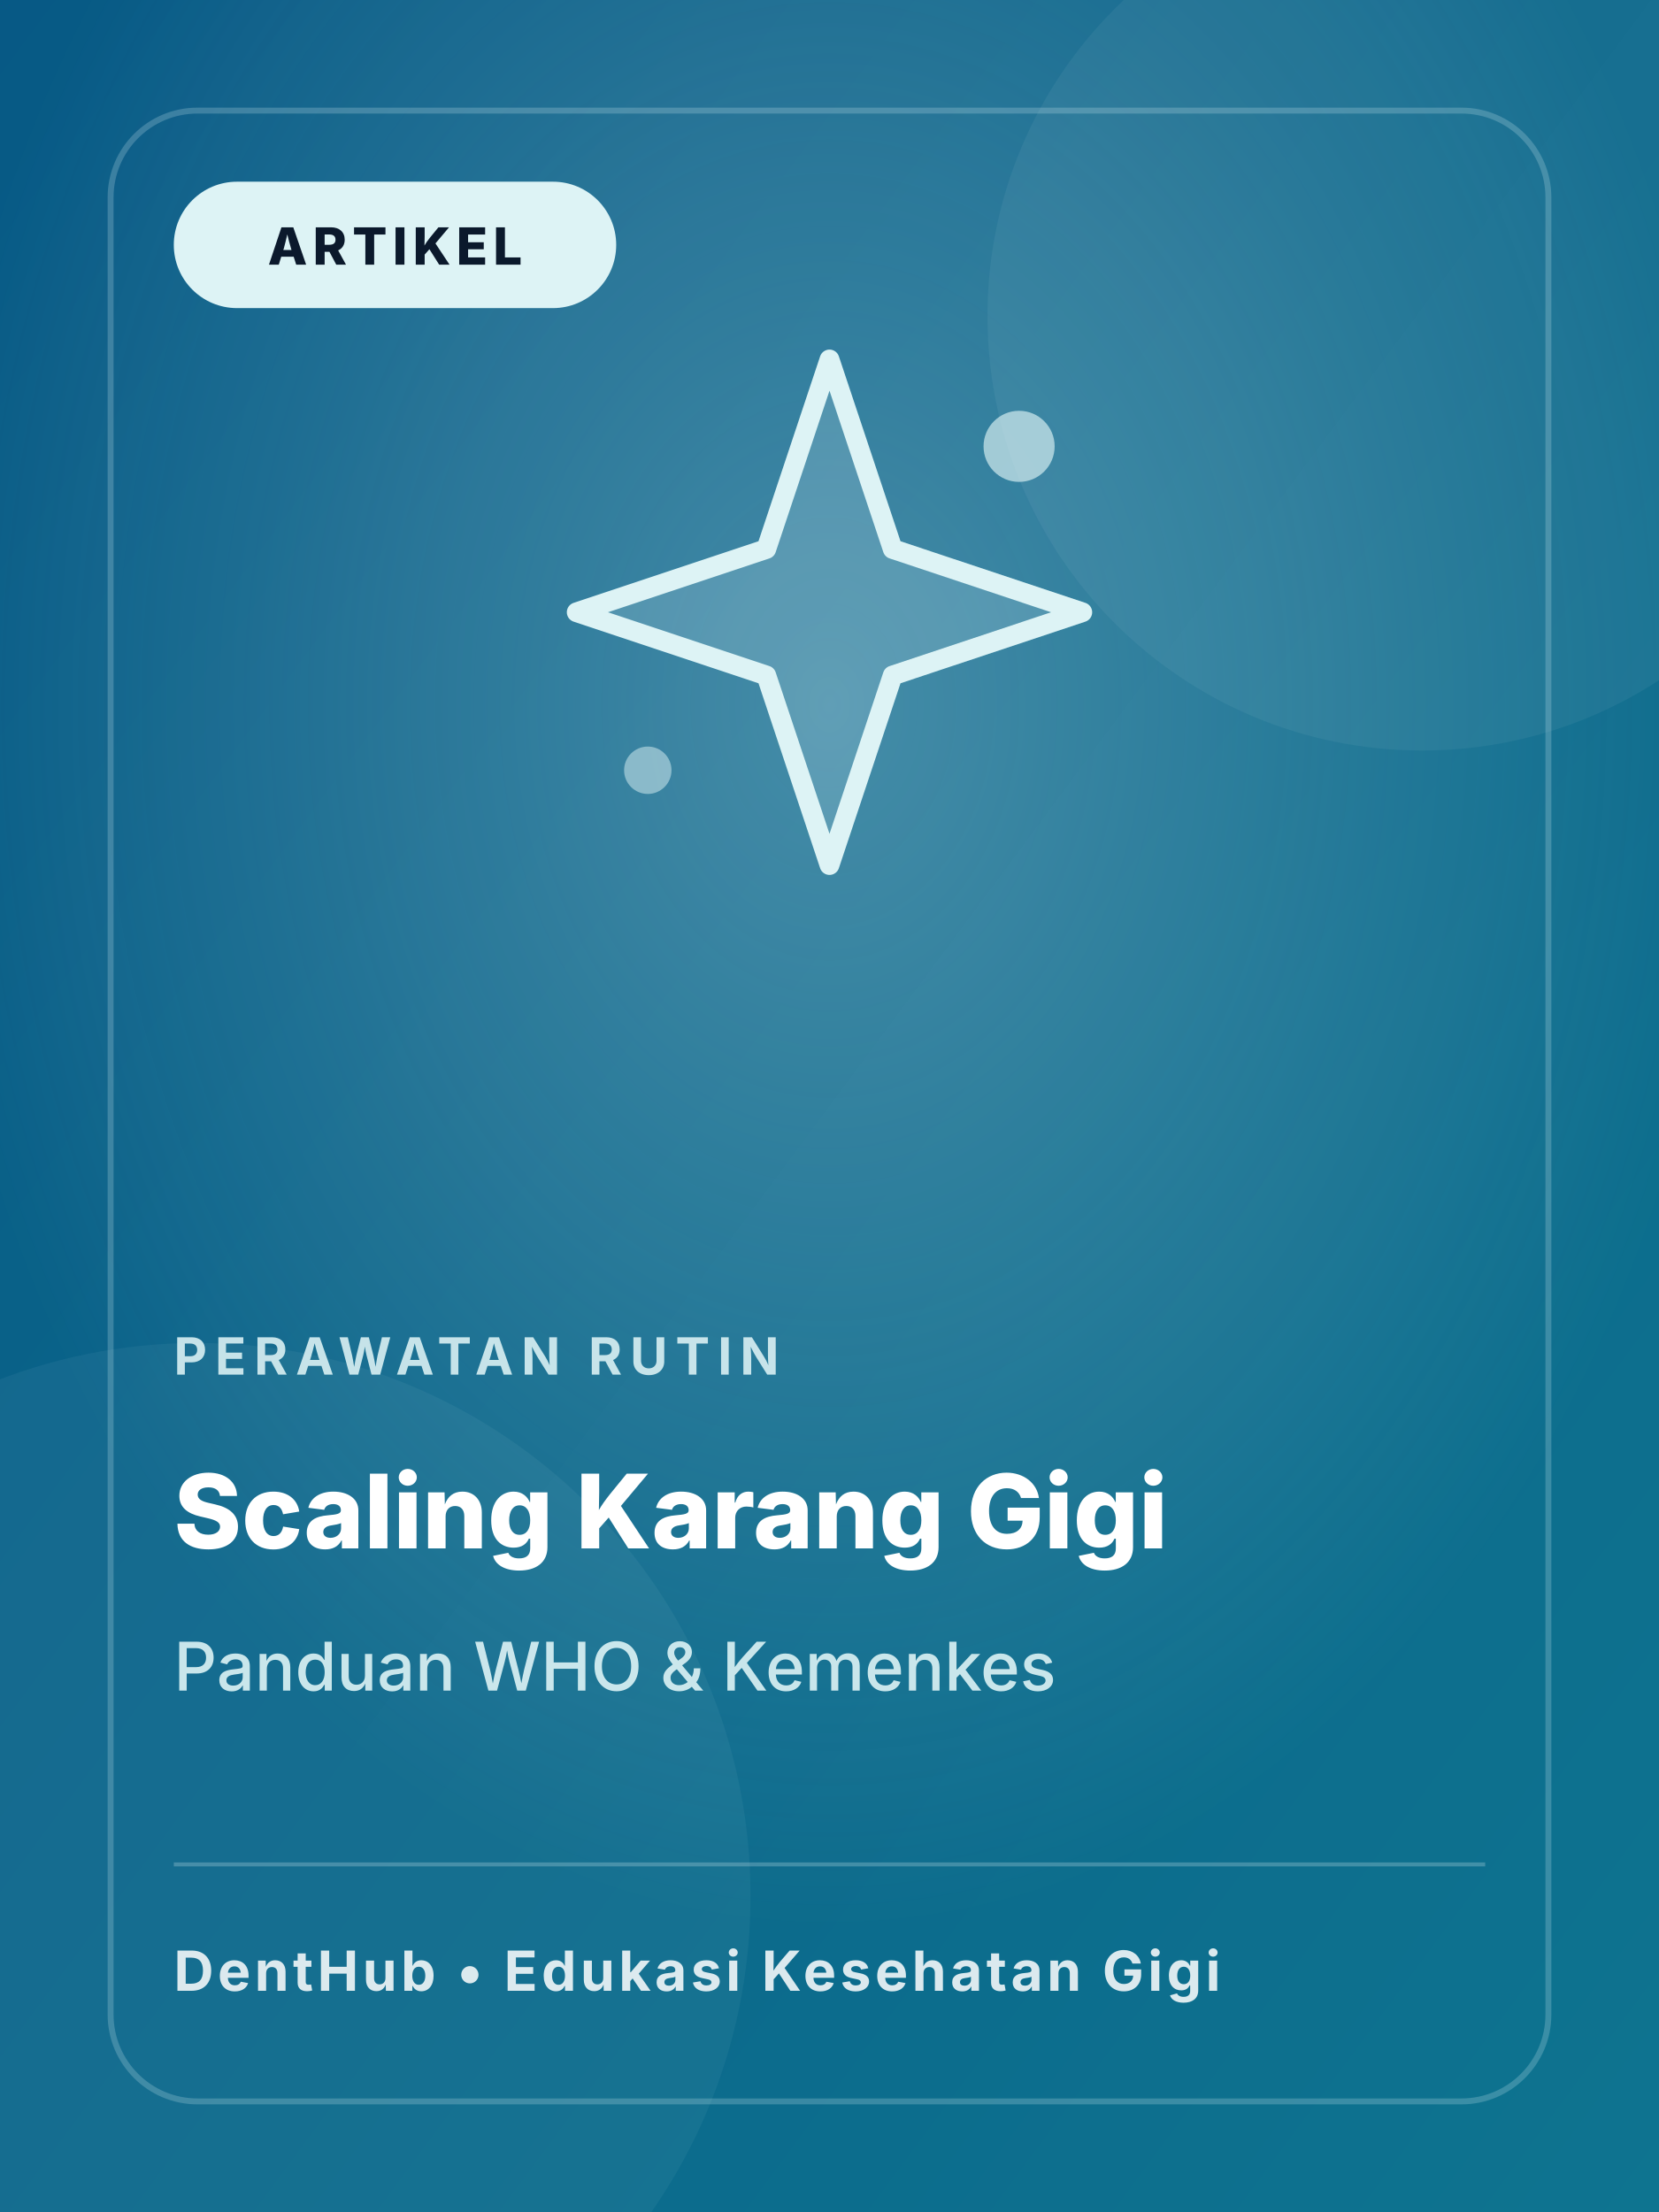
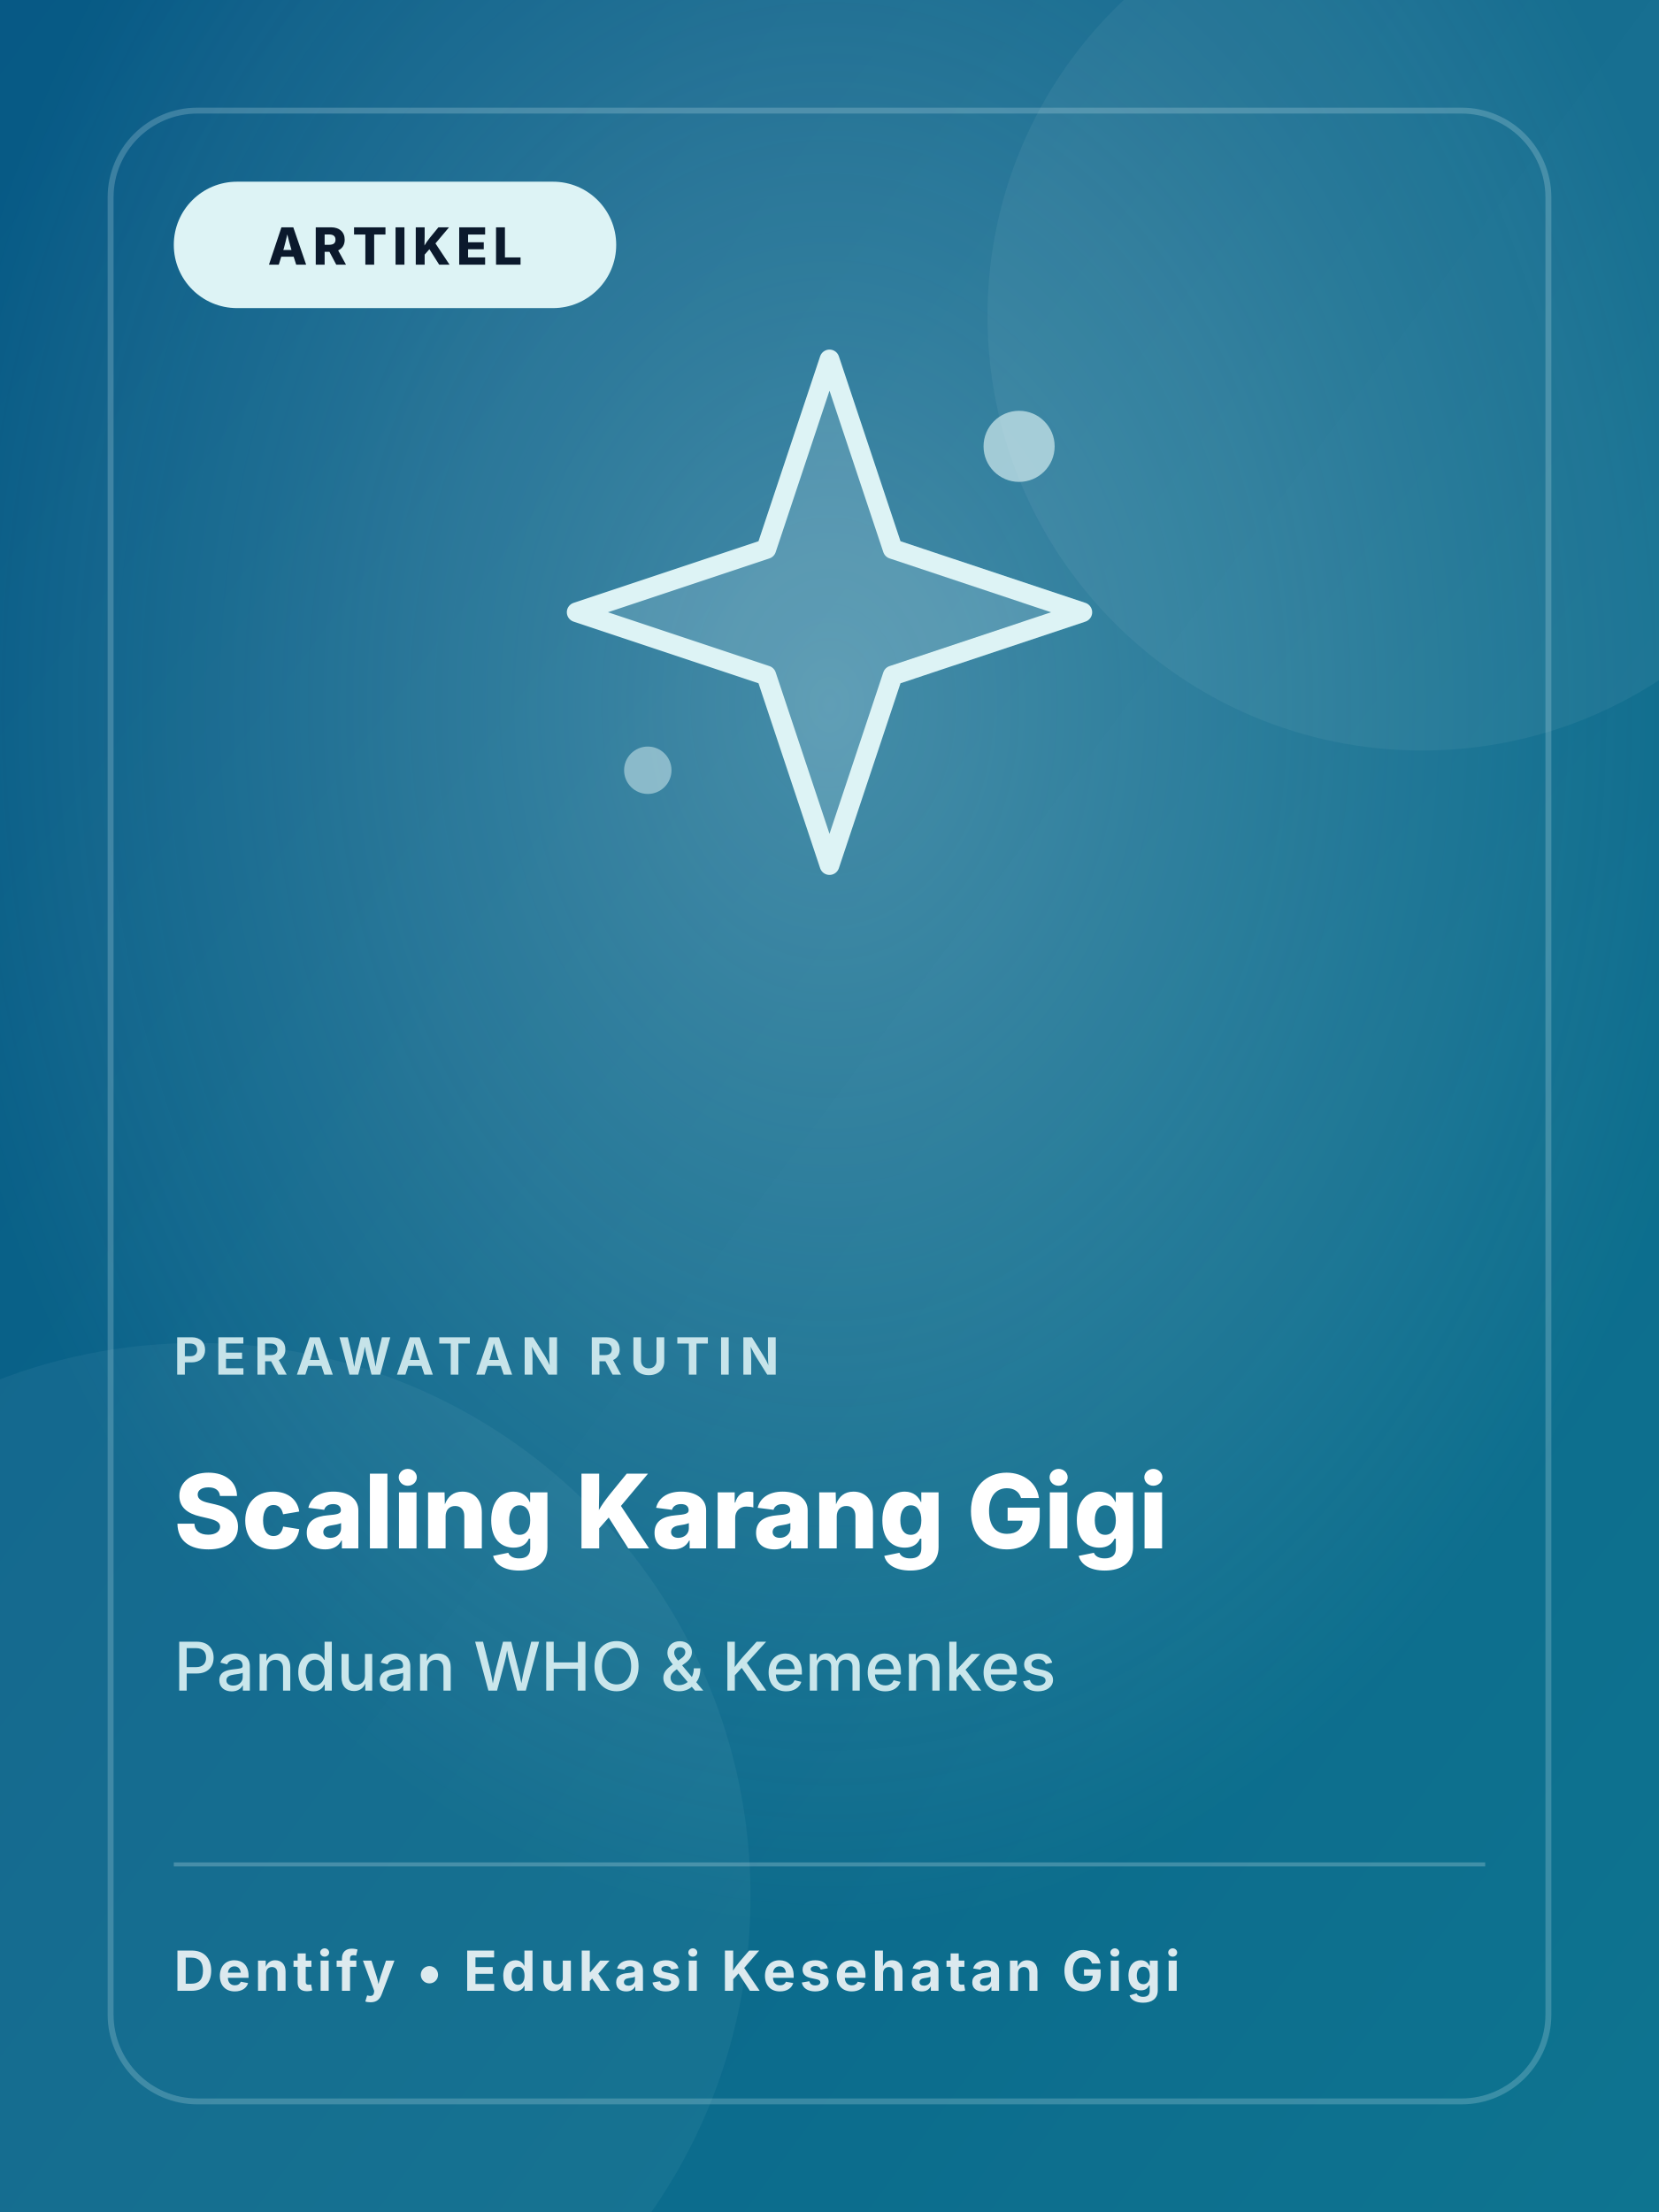
<svg xmlns="http://www.w3.org/2000/svg" viewBox="0 0 420 560" width="420" height="560" role="img" aria-label="Scaling Karang Gigi">
  <defs>
    <linearGradient id="bg" x1="0%" y1="0%" x2="100%" y2="100%">
      <stop offset="0%" stop-color="#075985" />
      <stop offset="100%" stop-color="#0E7490" />
    </linearGradient>
    <radialGradient id="glow" cx="50%" cy="32%" r="55%">
      <stop offset="0%" stop-color="#DDF3F5" stop-opacity="0.28" />
      <stop offset="100%" stop-color="#DDF3F5" stop-opacity="0" />
    </radialGradient>
  </defs>
  <rect width="420" height="560" fill="url(#bg)" />
  <rect width="420" height="560" fill="url(#glow)" />
  <circle cx="360" cy="80" r="110" fill="#DDF3F5" fill-opacity="0.06" />
  <circle cx="50" cy="480" r="140" fill="#DDF3F5" fill-opacity="0.05" />
  <rect x="28" y="28" width="364" height="504" rx="22" fill="none" stroke="#DDF3F5" stroke-opacity="0.22" stroke-width="1.5" />
  <rect x="44" y="46" width="112" height="32" rx="16" fill="#DDF3F5" />
  <text x="100" y="67" text-anchor="middle" font-family="system-ui, -apple-system, sans-serif" font-size="13" font-weight="800" letter-spacing="1.4" fill="#0B192C">ARTIKEL</text>
  <g transform="translate(210 155)" stroke="#DDF3F5" stroke-width="5" fill="#DDF3F5" fill-opacity="0.18">
    <path d="M0 -64 L16 -16 L64 0 L16 16 L0 64 L-16 16 L-64 0 L-16 -16 Z" stroke-linejoin="round" />
    <circle cx="48" cy="-42" r="9" stroke="none" fill-opacity="0.65" />
    <circle cx="-46" cy="40" r="6" stroke="none" fill-opacity="0.5" />
  </g>
  <text x="44" y="348" font-family="system-ui, -apple-system, sans-serif" font-size="13" font-weight="700" letter-spacing="2" fill="#DDF3F5" opacity="0.88">PERAWATAN RUTIN</text>
  <text x="44" y="392" font-family="system-ui, -apple-system, sans-serif" font-size="26" font-weight="800" fill="#FFFFFF">Scaling Karang Gigi</text>
  <text x="44" y="428" font-family="system-ui, -apple-system, sans-serif" font-size="17" font-weight="500" fill="#DDF3F5" opacity="0.9">Panduan WHO &amp; Kemenkes</text>
  <line x1="44" y1="472" x2="376" y2="472" stroke="#DDF3F5" stroke-opacity="0.25" stroke-width="1" />
-   <text x="44" y="504" font-family="system-ui, -apple-system, sans-serif" font-size="14" font-weight="700" letter-spacing="1" fill="#FFFFFF" opacity="0.85">DentHub • Edukasi Kesehatan Gigi</text>
+   <text x="44" y="504" font-family="system-ui, -apple-system, sans-serif" font-size="14" font-weight="700" letter-spacing="1" fill="#FFFFFF" opacity="0.85">Dentify • Edukasi Kesehatan Gigi</text>
</svg>
